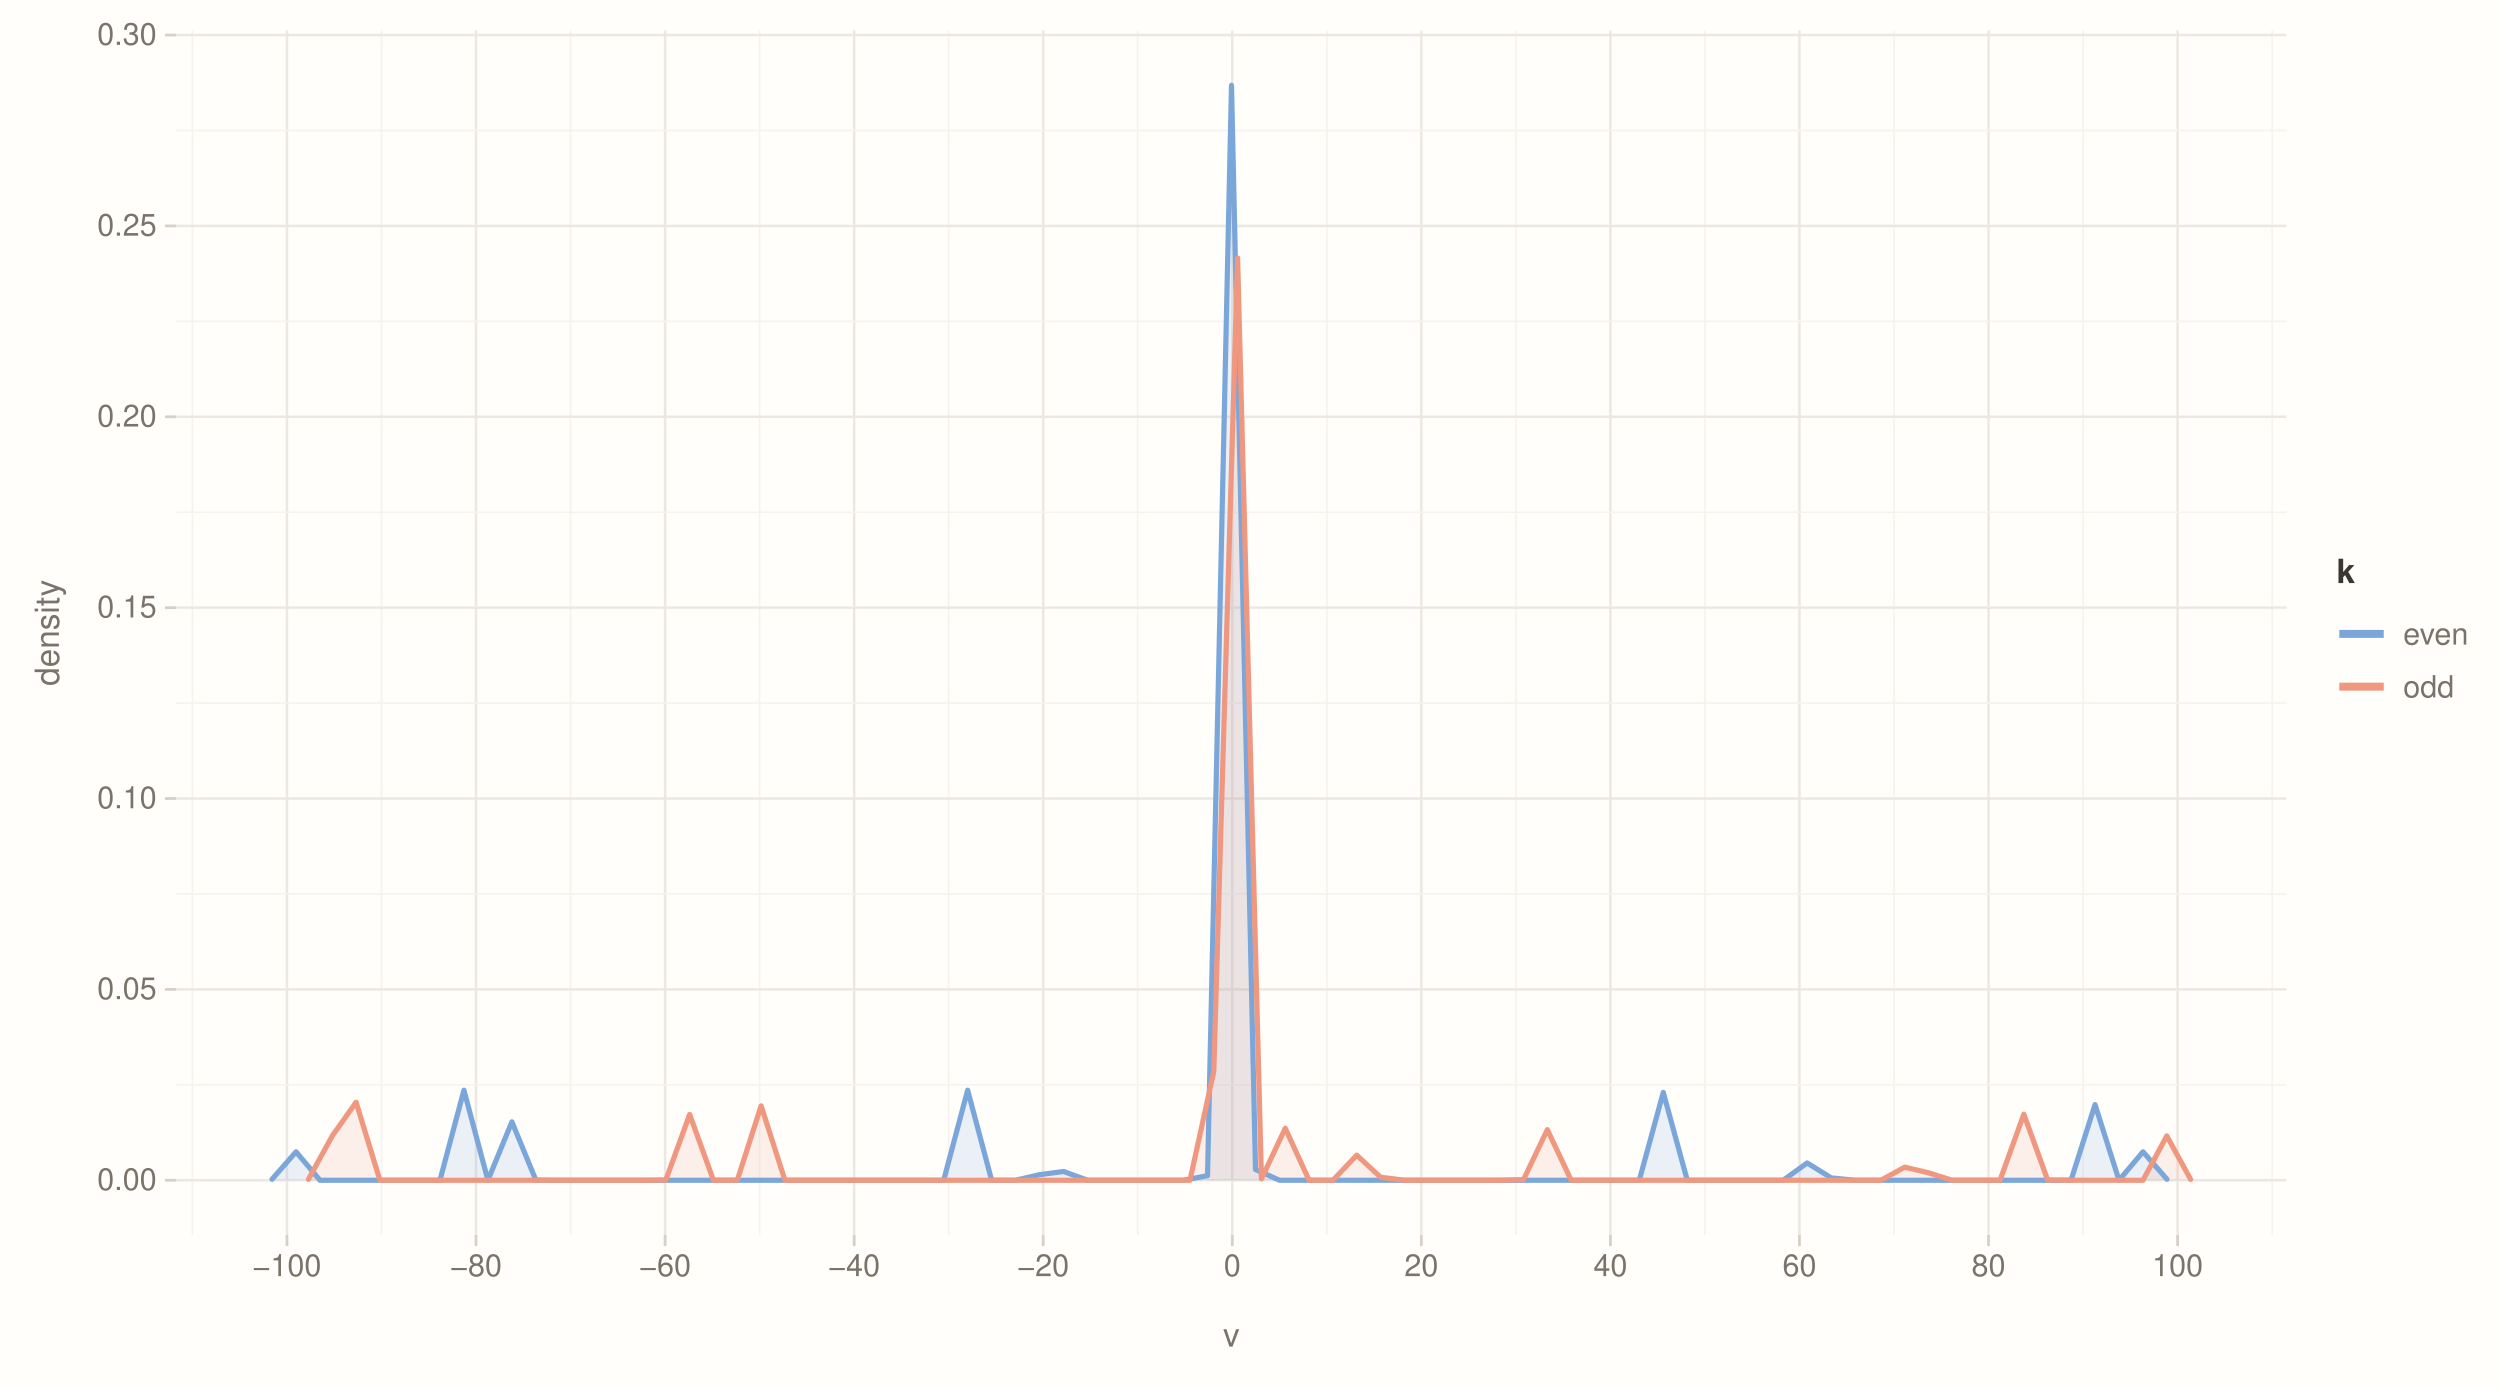
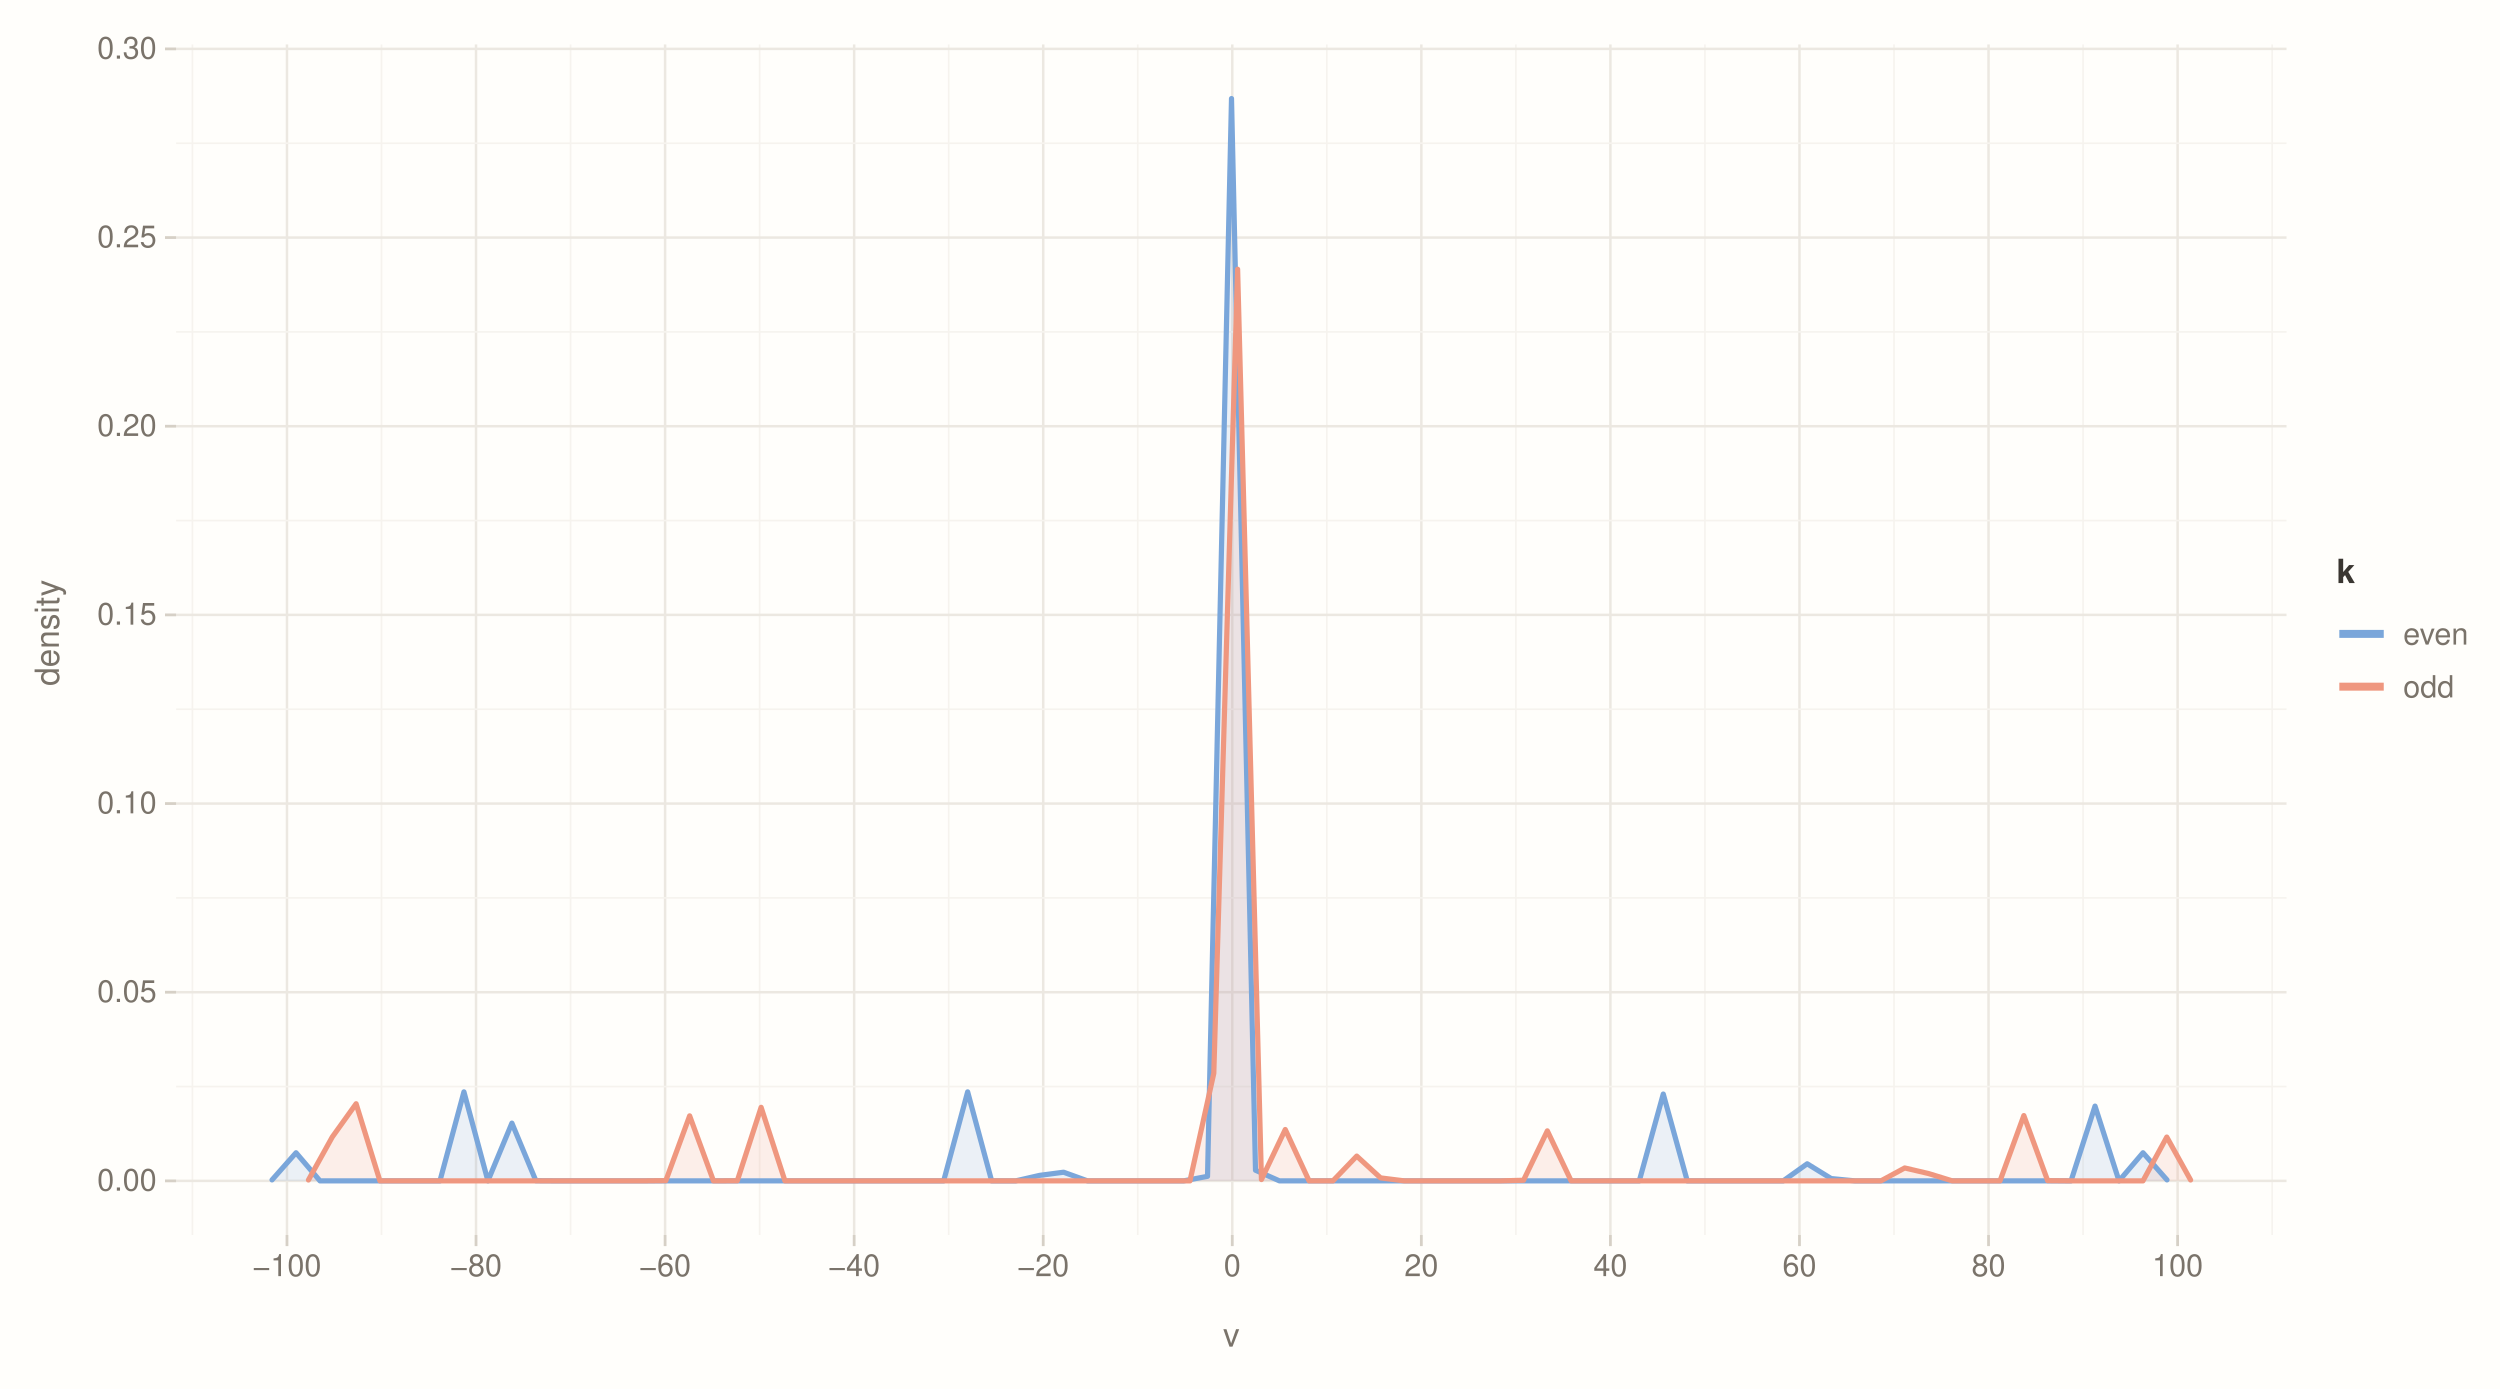
<svg xmlns="http://www.w3.org/2000/svg" width="900" height="500" viewBox="0 0 900 500" font-family="Helvetica, Arial, 'Liberation Sans', sans-serif" font-size="12" style="color:#3A3631">
  <rect width="900" height="500" fill="#FFFEFB" />
  <text x="443.276" y="484.8" text-anchor="middle" font-size="12" fill="#7A736A">v</text>
  <text transform="translate(21.2,227.8) rotate(-90)" text-anchor="middle" font-size="12" fill="#7A736A">density</text>
  <g class="pt-panels">
-     <g class="pt-panel" data-panel="0" transform="translate(31.4,11)" fill="currentColor" text-anchor="middle">
+     <g class="pt-panel" data-panel="0" transform="translate(31.4,16)" fill="currentColor" text-anchor="middle">
      <g aria-label="x-grid" aria-hidden="true" stroke="#F6F3EE" stroke-width="0.6">
-         <line x1="37.877" x2="37.877" y1="0" y2="433.6" />
-         <line x1="105.94" x2="105.94" y1="0" y2="433.6" />
-         <line x1="174.003" x2="174.003" y1="0" y2="433.6" />
-         <line x1="242.065" x2="242.065" y1="0" y2="433.6" />
-         <line x1="310.128" x2="310.128" y1="0" y2="433.6" />
-         <line x1="378.191" x2="378.191" y1="0" y2="433.6" />
-         <line x1="446.253" x2="446.253" y1="0" y2="433.6" />
-         <line x1="514.316" x2="514.316" y1="0" y2="433.6" />
-         <line x1="582.379" x2="582.379" y1="0" y2="433.6" />
-         <line x1="650.441" x2="650.441" y1="0" y2="433.6" />
-         <line x1="718.504" x2="718.504" y1="0" y2="433.6" />
-         <line x1="786.566" x2="786.566" y1="0" y2="433.6" />
+         <line x1="37.877" x2="37.877" y1="0" y2="428.6" />
+         <line x1="105.94" x2="105.94" y1="0" y2="428.6" />
+         <line x1="174.003" x2="174.003" y1="0" y2="428.6" />
+         <line x1="242.065" x2="242.065" y1="0" y2="428.6" />
+         <line x1="310.128" x2="310.128" y1="0" y2="428.6" />
+         <line x1="378.191" x2="378.191" y1="0" y2="428.6" />
+         <line x1="446.253" x2="446.253" y1="0" y2="428.6" />
+         <line x1="514.316" x2="514.316" y1="0" y2="428.6" />
+         <line x1="582.379" x2="582.379" y1="0" y2="428.6" />
+         <line x1="650.441" x2="650.441" y1="0" y2="428.6" />
+         <line x1="718.504" x2="718.504" y1="0" y2="428.6" />
+         <line x1="786.566" x2="786.566" y1="0" y2="428.6" />
      </g>
      <g aria-label="x-grid" aria-hidden="true" stroke="#ECE8E1" stroke-width="0.9">
-         <line x1="71.909" x2="71.909" y1="0" y2="433.6" />
-         <line x1="139.971" x2="139.971" y1="0" y2="433.6" />
-         <line x1="208.034" x2="208.034" y1="0" y2="433.6" />
-         <line x1="276.097" x2="276.097" y1="0" y2="433.6" />
-         <line x1="344.159" x2="344.159" y1="0" y2="433.6" />
-         <line x1="412.222" x2="412.222" y1="0" y2="433.6" />
-         <line x1="480.285" x2="480.285" y1="0" y2="433.6" />
-         <line x1="548.347" x2="548.347" y1="0" y2="433.6" />
-         <line x1="616.41" x2="616.41" y1="0" y2="433.6" />
-         <line x1="684.473" x2="684.473" y1="0" y2="433.6" />
-         <line x1="752.535" x2="752.535" y1="0" y2="433.6" />
+         <line x1="71.909" x2="71.909" y1="0" y2="428.6" />
+         <line x1="139.971" x2="139.971" y1="0" y2="428.6" />
+         <line x1="208.034" x2="208.034" y1="0" y2="428.6" />
+         <line x1="276.097" x2="276.097" y1="0" y2="428.6" />
+         <line x1="344.159" x2="344.159" y1="0" y2="428.6" />
+         <line x1="412.222" x2="412.222" y1="0" y2="428.6" />
+         <line x1="480.285" x2="480.285" y1="0" y2="428.6" />
+         <line x1="548.347" x2="548.347" y1="0" y2="428.6" />
+         <line x1="616.41" x2="616.41" y1="0" y2="428.6" />
+         <line x1="684.473" x2="684.473" y1="0" y2="428.6" />
+         <line x1="752.535" x2="752.535" y1="0" y2="428.6" />
      </g>
      <g aria-label="y-grid" aria-hidden="true" stroke="#F6F3EE" stroke-width="0.6">
-         <line x1="32" x2="791.752" y1="379.535" y2="379.535" />
-         <line x1="32" x2="791.752" y1="310.823" y2="310.823" />
-         <line x1="32" x2="791.752" y1="242.112" y2="242.112" />
-         <line x1="32" x2="791.752" y1="173.4" y2="173.4" />
-         <line x1="32" x2="791.752" y1="104.689" y2="104.689" />
-         <line x1="32" x2="791.752" y1="35.977" y2="35.977" />
+         <line x1="32" x2="791.752" y1="375.159" y2="375.159" />
+         <line x1="32" x2="791.752" y1="307.239" y2="307.239" />
+         <line x1="32" x2="791.752" y1="239.32" y2="239.32" />
+         <line x1="32" x2="791.752" y1="171.401" y2="171.401" />
+         <line x1="32" x2="791.752" y1="103.481" y2="103.481" />
+         <line x1="32" x2="791.752" y1="35.562" y2="35.562" />
      </g>
      <g aria-label="y-grid" aria-hidden="true" stroke="#ECE8E1" stroke-width="0.9">
-         <line x1="32" x2="791.752" y1="413.891" y2="413.891" />
-         <line x1="32" x2="791.752" y1="345.179" y2="345.179" />
-         <line x1="32" x2="791.752" y1="276.468" y2="276.468" />
-         <line x1="32" x2="791.752" y1="207.756" y2="207.756" />
-         <line x1="32" x2="791.752" y1="139.044" y2="139.044" />
-         <line x1="32" x2="791.752" y1="70.333" y2="70.333" />
-         <line x1="32" x2="791.752" y1="1.621" y2="1.621" />
+         <line x1="32" x2="791.752" y1="409.118" y2="409.118" />
+         <line x1="32" x2="791.752" y1="341.199" y2="341.199" />
+         <line x1="32" x2="791.752" y1="273.28" y2="273.28" />
+         <line x1="32" x2="791.752" y1="205.36" y2="205.36" />
+         <line x1="32" x2="791.752" y1="137.441" y2="137.441" />
+         <line x1="32" x2="791.752" y1="69.522" y2="69.522" />
+         <line x1="32" x2="791.752" y1="1.603" y2="1.603" />
      </g>
      <clipPath id="plot-clip-19">
-         <rect x="32" y="0" width="759.752" height="433.6" />
+         <rect x="32" y="0" width="759.752" height="428.6" />
      </clipPath>
      <g aria-label="area" clip-path="url(#plot-clip-19)">
        <g fill-opacity="0.15">
-           <path fill="#7AA6DA" d="M66.534,413.529L75.169,403.649L83.805,413.891L92.44,413.891L101.075,413.891L109.71,413.891L118.345,413.891L126.981,413.889L135.616,381.476L144.251,413.89L152.886,392.862L161.521,413.838L170.157,413.891L178.792,413.891L187.427,413.891L196.062,413.891L204.697,413.891L213.333,413.891L221.968,413.891L230.603,413.891L239.238,413.891L247.874,413.891L256.509,413.891L265.144,413.891L273.779,413.891L282.414,413.891L291.05,413.891L299.685,413.891L308.32,413.89L316.955,381.473L325.59,413.889L334.226,413.891L342.861,411.882L351.496,410.736L360.131,413.891L368.766,413.891L377.402,413.891L386.037,413.891L394.672,413.891L403.307,412.234L411.942,19.709L420.578,410.012L429.213,413.891L437.848,413.891L446.483,413.891L455.118,413.891L463.754,413.891L472.389,413.891L481.024,413.891L489.659,413.891L498.294,413.891L506.93,413.891L515.565,413.891L524.2,413.891L532.835,413.891L541.471,413.891L550.106,413.891L558.741,413.891L567.376,382.269L576.011,413.887L584.647,413.891L593.282,413.891L601.917,413.891L610.552,413.891L619.187,407.663L627.823,413.045L636.458,413.891L645.093,413.891L653.728,413.891L662.363,413.891L670.999,413.891L679.634,413.891L688.269,413.891L696.904,413.891L705.539,413.891L714.175,413.876L722.81,386.662L731.445,413.891L740.08,403.649L748.715,413.529L748.715,413.891L740.08,413.891L731.445,413.891L722.81,413.891L714.175,413.891L705.539,413.891L696.904,413.891L688.269,413.891L679.634,413.891L670.999,413.891L662.363,413.891L653.728,413.891L645.093,413.891L636.458,413.891L627.823,413.891L619.187,413.891L610.552,413.891L601.917,413.891L593.282,413.891L584.647,413.891L576.011,413.891L567.376,413.891L558.741,413.891L550.106,413.891L541.471,413.891L532.835,413.891L524.2,413.891L515.565,413.891L506.93,413.891L498.294,413.891L489.659,413.891L481.024,413.891L472.389,413.891L463.754,413.891L455.118,413.891L446.483,413.891L437.848,413.891L429.213,413.891L420.578,413.891L411.942,413.891L403.307,413.891L394.672,413.891L386.037,413.891L377.402,413.891L368.766,413.891L360.131,413.891L351.496,413.891L342.861,413.891L334.226,413.891L325.59,413.891L316.955,413.891L308.32,413.891L299.685,413.891L291.05,413.891L282.414,413.891L273.779,413.891L265.144,413.891L256.509,413.891L247.874,413.891L239.238,413.891L230.603,413.891L221.968,413.891L213.333,413.891L204.697,413.891L196.062,413.891L187.427,413.891L178.792,413.891L170.157,413.891L161.521,413.891L152.886,413.891L144.251,413.891L135.616,413.891L126.981,413.891L118.345,413.891L109.71,413.891L101.075,413.891L92.44,413.891L83.805,413.891L75.169,413.891L66.534,413.891Z" />
-           <path fill="#EF977F" d="M79.642,413.559L88.219,397.91L96.796,385.798L105.373,413.89L113.95,413.891L122.527,413.891L131.104,413.891L139.68,413.891L148.257,413.891L156.834,413.891L165.411,413.891L173.988,413.891L182.565,413.891L191.142,413.891L199.719,413.891L208.296,413.81L216.873,390.21L225.45,413.891L234.026,413.853L242.603,387.106L251.18,413.89L259.757,413.891L268.334,413.891L276.911,413.891L285.488,413.891L294.065,413.891L302.642,413.891L311.219,413.891L319.795,413.891L328.372,413.891L336.949,413.891L345.526,413.891L354.103,413.891L362.68,413.891L371.257,413.891L379.834,413.891L388.411,413.891L396.988,413.891L405.565,374.723L414.141,81.864L422.718,413.398L431.295,395.186L439.872,413.891L448.449,413.891L457.026,404.865L465.603,412.8L474.18,413.891L482.757,413.891L491.334,413.891L499.911,413.891L508.487,413.891L517.064,413.665L525.641,395.674L534.218,413.891L542.795,413.891L551.372,413.891L559.949,413.891L568.526,413.891L577.103,413.891L585.68,413.891L594.257,413.891L602.833,413.891L611.41,413.891L619.987,413.891L628.564,413.891L637.141,413.891L645.718,413.891L654.295,409.186L662.872,411.218L671.449,413.891L680.026,413.891L688.603,413.891L697.179,390.111L705.756,413.812L714.333,413.891L722.91,413.891L731.487,413.891L740.064,413.891L748.641,397.935L757.218,413.559L757.218,413.891L748.641,413.891L740.064,413.891L731.487,413.891L722.91,413.891L714.333,413.891L705.756,413.891L697.179,413.891L688.603,413.891L680.026,413.891L671.449,413.891L662.872,413.891L654.295,413.891L645.718,413.891L637.141,413.891L628.564,413.891L619.987,413.891L611.41,413.891L602.833,413.891L594.257,413.891L585.68,413.891L577.103,413.891L568.526,413.891L559.949,413.891L551.372,413.891L542.795,413.891L534.218,413.891L525.641,413.891L517.064,413.891L508.487,413.891L499.911,413.891L491.334,413.891L482.757,413.891L474.18,413.891L465.603,413.891L457.026,413.891L448.449,413.891L439.872,413.891L431.295,413.891L422.718,413.891L414.141,413.891L405.565,413.891L396.988,413.891L388.411,413.891L379.834,413.891L371.257,413.891L362.68,413.891L354.103,413.891L345.526,413.891L336.949,413.891L328.372,413.891L319.795,413.891L311.219,413.891L302.642,413.891L294.065,413.891L285.488,413.891L276.911,413.891L268.334,413.891L259.757,413.891L251.18,413.891L242.603,413.891L234.026,413.891L225.45,413.891L216.873,413.891L208.296,413.891L199.719,413.891L191.142,413.891L182.565,413.891L173.988,413.891L165.411,413.891L156.834,413.891L148.257,413.891L139.68,413.891L131.104,413.891L122.527,413.891L113.95,413.891L105.373,413.891L96.796,413.891L88.219,413.891L79.642,413.891Z" />
+           <path fill="#7AA6DA" d="M66.534,408.761L75.169,398.994L83.805,409.118L92.44,409.118L101.075,409.118L109.71,409.118L118.345,409.118L126.981,409.116L135.616,377.077L144.251,409.117L152.886,388.331L161.521,409.066L170.157,409.118L178.792,409.118L187.427,409.118L196.062,409.118L204.697,409.118L213.333,409.118L221.968,409.118L230.603,409.118L239.238,409.118L247.874,409.118L256.509,409.118L265.144,409.118L273.779,409.118L282.414,409.118L291.05,409.118L299.685,409.118L308.32,409.117L316.955,377.074L325.59,409.116L334.226,409.118L342.861,407.133L351.496,405.999L360.131,409.118L368.766,409.118L377.402,409.118L386.037,409.118L394.672,409.118L403.307,407.48L411.942,19.482L420.578,405.284L429.213,409.118L437.848,409.118L446.483,409.118L455.118,409.118L463.754,409.118L472.389,409.118L481.024,409.118L489.659,409.118L498.294,409.118L506.93,409.118L515.565,409.118L524.2,409.118L532.835,409.118L541.471,409.118L550.106,409.118L558.741,409.118L567.376,377.861L576.011,409.115L584.647,409.118L593.282,409.118L601.917,409.118L610.552,409.118L619.187,402.962L627.823,408.282L636.458,409.118L645.093,409.118L653.728,409.118L662.363,409.118L670.999,409.118L679.634,409.118L688.269,409.118L696.904,409.118L705.539,409.118L714.175,409.104L722.81,382.203L731.445,409.118L740.08,398.994L748.715,408.761L748.715,409.118L740.08,409.118L731.445,409.118L722.81,409.118L714.175,409.118L705.539,409.118L696.904,409.118L688.269,409.118L679.634,409.118L670.999,409.118L662.363,409.118L653.728,409.118L645.093,409.118L636.458,409.118L627.823,409.118L619.187,409.118L610.552,409.118L601.917,409.118L593.282,409.118L584.647,409.118L576.011,409.118L567.376,409.118L558.741,409.118L550.106,409.118L541.471,409.118L532.835,409.118L524.2,409.118L515.565,409.118L506.93,409.118L498.294,409.118L489.659,409.118L481.024,409.118L472.389,409.118L463.754,409.118L455.118,409.118L446.483,409.118L437.848,409.118L429.213,409.118L420.578,409.118L411.942,409.118L403.307,409.118L394.672,409.118L386.037,409.118L377.402,409.118L368.766,409.118L360.131,409.118L351.496,409.118L342.861,409.118L334.226,409.118L325.59,409.118L316.955,409.118L308.32,409.118L299.685,409.118L291.05,409.118L282.414,409.118L273.779,409.118L265.144,409.118L256.509,409.118L247.874,409.118L239.238,409.118L230.603,409.118L221.968,409.118L213.333,409.118L204.697,409.118L196.062,409.118L187.427,409.118L178.792,409.118L170.157,409.118L161.521,409.118L152.886,409.118L144.251,409.118L135.616,409.118L126.981,409.118L118.345,409.118L109.71,409.118L101.075,409.118L92.44,409.118L83.805,409.118L75.169,409.118L66.534,409.118Z" />
+           <path fill="#EF977F" d="M79.642,408.79L88.219,393.322L96.796,381.35L105.373,409.117L113.95,409.118L122.527,409.118L131.104,409.118L139.68,409.118L148.257,409.118L156.834,409.118L165.411,409.118L173.988,409.118L182.565,409.118L191.142,409.118L199.719,409.118L208.296,409.038L216.873,385.711L225.45,409.118L234.026,409.081L242.603,382.642L251.18,409.117L259.757,409.118L268.334,409.118L276.911,409.118L285.488,409.118L294.065,409.118L302.642,409.118L311.219,409.118L319.795,409.118L328.372,409.118L336.949,409.118L345.526,409.118L354.103,409.118L362.68,409.118L371.257,409.118L379.834,409.118L388.411,409.118L396.988,409.118L405.565,370.402L414.141,80.92L422.718,408.631L431.295,390.629L439.872,409.118L448.449,409.118L457.026,400.196L465.603,408.039L474.18,409.118L482.757,409.118L491.334,409.118L499.911,409.118L508.487,409.118L517.064,408.895L525.641,391.111L534.218,409.118L542.795,409.118L551.372,409.118L559.949,409.118L568.526,409.118L577.103,409.118L585.68,409.118L594.257,409.118L602.833,409.118L611.41,409.118L619.987,409.118L628.564,409.118L637.141,409.118L645.718,409.118L654.295,404.468L662.872,406.476L671.449,409.118L680.026,409.118L688.603,409.118L697.179,385.612L705.756,409.04L714.333,409.118L722.91,409.118L731.487,409.118L740.064,409.118L748.641,393.346L757.218,408.79L757.218,409.118L748.641,409.118L740.064,409.118L731.487,409.118L722.91,409.118L714.333,409.118L705.756,409.118L697.179,409.118L688.603,409.118L680.026,409.118L671.449,409.118L662.872,409.118L654.295,409.118L645.718,409.118L637.141,409.118L628.564,409.118L619.987,409.118L611.41,409.118L602.833,409.118L594.257,409.118L585.68,409.118L577.103,409.118L568.526,409.118L559.949,409.118L551.372,409.118L542.795,409.118L534.218,409.118L525.641,409.118L517.064,409.118L508.487,409.118L499.911,409.118L491.334,409.118L482.757,409.118L474.18,409.118L465.603,409.118L457.026,409.118L448.449,409.118L439.872,409.118L431.295,409.118L422.718,409.118L414.141,409.118L405.565,409.118L396.988,409.118L388.411,409.118L379.834,409.118L371.257,409.118L362.68,409.118L354.103,409.118L345.526,409.118L336.949,409.118L328.372,409.118L319.795,409.118L311.219,409.118L302.642,409.118L294.065,409.118L285.488,409.118L276.911,409.118L268.334,409.118L259.757,409.118L251.18,409.118L242.603,409.118L234.026,409.118L225.45,409.118L216.873,409.118L208.296,409.118L199.719,409.118L191.142,409.118L182.565,409.118L173.988,409.118L165.411,409.118L156.834,409.118L148.257,409.118L139.68,409.118L131.104,409.118L122.527,409.118L113.95,409.118L105.373,409.118L96.796,409.118L88.219,409.118L79.642,409.118Z" />
        </g>
      </g>
      <g aria-label="line" clip-path="url(#plot-clip-19)">
        <g fill="none" stroke-width="1.875" stroke-linejoin="round" stroke-linecap="round">
-           <path stroke="#7AA6DA" d="M66.534,413.529L75.169,403.649L83.805,413.891L92.44,413.891L101.075,413.891L109.71,413.891L118.345,413.891L126.981,413.889L135.616,381.476L144.251,413.89L152.886,392.862L161.521,413.838L170.157,413.891L178.792,413.891L187.427,413.891L196.062,413.891L204.697,413.891L213.333,413.891L221.968,413.891L230.603,413.891L239.238,413.891L247.874,413.891L256.509,413.891L265.144,413.891L273.779,413.891L282.414,413.891L291.05,413.891L299.685,413.891L308.32,413.89L316.955,381.473L325.59,413.889L334.226,413.891L342.861,411.882L351.496,410.736L360.131,413.891L368.766,413.891L377.402,413.891L386.037,413.891L394.672,413.891L403.307,412.234L411.942,19.709L420.578,410.012L429.213,413.891L437.848,413.891L446.483,413.891L455.118,413.891L463.754,413.891L472.389,413.891L481.024,413.891L489.659,413.891L498.294,413.891L506.93,413.891L515.565,413.891L524.2,413.891L532.835,413.891L541.471,413.891L550.106,413.891L558.741,413.891L567.376,382.269L576.011,413.887L584.647,413.891L593.282,413.891L601.917,413.891L610.552,413.891L619.187,407.663L627.823,413.045L636.458,413.891L645.093,413.891L653.728,413.891L662.363,413.891L670.999,413.891L679.634,413.891L688.269,413.891L696.904,413.891L705.539,413.891L714.175,413.876L722.81,386.662L731.445,413.891L740.08,403.649L748.715,413.529" />
-           <path stroke="#EF977F" d="M79.642,413.559L88.219,397.91L96.796,385.798L105.373,413.89L113.95,413.891L122.527,413.891L131.104,413.891L139.68,413.891L148.257,413.891L156.834,413.891L165.411,413.891L173.988,413.891L182.565,413.891L191.142,413.891L199.719,413.891L208.296,413.81L216.873,390.21L225.45,413.891L234.026,413.853L242.603,387.106L251.18,413.89L259.757,413.891L268.334,413.891L276.911,413.891L285.488,413.891L294.065,413.891L302.642,413.891L311.219,413.891L319.795,413.891L328.372,413.891L336.949,413.891L345.526,413.891L354.103,413.891L362.68,413.891L371.257,413.891L379.834,413.891L388.411,413.891L396.988,413.891L405.565,374.723L414.141,81.864L422.718,413.398L431.295,395.186L439.872,413.891L448.449,413.891L457.026,404.865L465.603,412.8L474.18,413.891L482.757,413.891L491.334,413.891L499.911,413.891L508.487,413.891L517.064,413.665L525.641,395.674L534.218,413.891L542.795,413.891L551.372,413.891L559.949,413.891L568.526,413.891L577.103,413.891L585.68,413.891L594.257,413.891L602.833,413.891L611.41,413.891L619.987,413.891L628.564,413.891L637.141,413.891L645.718,413.891L654.295,409.186L662.872,411.218L671.449,413.891L680.026,413.891L688.603,413.891L697.179,390.111L705.756,413.812L714.333,413.891L722.91,413.891L731.487,413.891L740.064,413.891L748.641,397.935L757.218,413.559" />
+           <path stroke="#7AA6DA" d="M66.534,408.761L75.169,398.994L83.805,409.118L92.44,409.118L101.075,409.118L109.71,409.118L118.345,409.118L126.981,409.116L135.616,377.077L144.251,409.117L152.886,388.331L161.521,409.066L170.157,409.118L178.792,409.118L187.427,409.118L196.062,409.118L204.697,409.118L213.333,409.118L221.968,409.118L230.603,409.118L239.238,409.118L247.874,409.118L256.509,409.118L265.144,409.118L273.779,409.118L282.414,409.118L291.05,409.118L299.685,409.118L308.32,409.117L316.955,377.074L325.59,409.116L334.226,409.118L342.861,407.133L351.496,405.999L360.131,409.118L368.766,409.118L377.402,409.118L386.037,409.118L394.672,409.118L403.307,407.48L411.942,19.482L420.578,405.284L429.213,409.118L437.848,409.118L446.483,409.118L455.118,409.118L463.754,409.118L472.389,409.118L481.024,409.118L489.659,409.118L498.294,409.118L506.93,409.118L515.565,409.118L524.2,409.118L532.835,409.118L541.471,409.118L550.106,409.118L558.741,409.118L567.376,377.861L576.011,409.115L584.647,409.118L593.282,409.118L601.917,409.118L610.552,409.118L619.187,402.962L627.823,408.282L636.458,409.118L645.093,409.118L653.728,409.118L662.363,409.118L670.999,409.118L679.634,409.118L688.269,409.118L696.904,409.118L705.539,409.118L714.175,409.104L722.81,382.203L731.445,409.118L740.08,398.994L748.715,408.761" />
+           <path stroke="#EF977F" d="M79.642,408.79L88.219,393.322L96.796,381.35L105.373,409.117L113.95,409.118L122.527,409.118L131.104,409.118L139.68,409.118L148.257,409.118L156.834,409.118L165.411,409.118L173.988,409.118L182.565,409.118L191.142,409.118L199.719,409.118L208.296,409.038L216.873,385.711L225.45,409.118L234.026,409.081L242.603,382.642L251.18,409.117L259.757,409.118L268.334,409.118L276.911,409.118L285.488,409.118L294.065,409.118L302.642,409.118L311.219,409.118L319.795,409.118L328.372,409.118L336.949,409.118L345.526,409.118L354.103,409.118L362.68,409.118L371.257,409.118L379.834,409.118L388.411,409.118L396.988,409.118L405.565,370.402L414.141,80.92L422.718,408.631L431.295,390.629L439.872,409.118L448.449,409.118L457.026,400.196L465.603,408.039L474.18,409.118L482.757,409.118L491.334,409.118L499.911,409.118L508.487,409.118L517.064,408.895L525.641,391.111L534.218,409.118L542.795,409.118L551.372,409.118L559.949,409.118L568.526,409.118L577.103,409.118L585.68,409.118L594.257,409.118L602.833,409.118L611.41,409.118L619.987,409.118L628.564,409.118L637.141,409.118L645.718,409.118L654.295,404.468L662.872,406.476L671.449,409.118L680.026,409.118L688.603,409.118L697.179,385.612L705.756,409.04L714.333,409.118L722.91,409.118L731.487,409.118L740.064,409.118L748.641,393.346L757.218,408.79" />
        </g>
      </g>
      <g aria-label="x-axis tick" aria-hidden="true" fill="none" stroke="#D6D0C6">
-         <path transform="translate(71.90875,433.6)" d="M0,0L0,4" />
-         <path transform="translate(139.9714,433.6)" d="M0,0L0,4" />
-         <path transform="translate(208.034,433.6)" d="M0,0L0,4" />
-         <path transform="translate(276.0967,433.6)" d="M0,0L0,4" />
-         <path transform="translate(344.1593,433.6)" d="M0,0L0,4" />
-         <path transform="translate(412.2219,433.6)" d="M0,0L0,4" />
-         <path transform="translate(480.2846,433.6)" d="M0,0L0,4" />
-         <path transform="translate(548.3472,433.6)" d="M0,0L0,4" />
-         <path transform="translate(616.4099,433.6)" d="M0,0L0,4" />
-         <path transform="translate(684.4725,433.6)" d="M0,0L0,4" />
-         <path transform="translate(752.5351,433.6)" d="M0,0L0,4" />
+         <path transform="translate(71.90875,428.6)" d="M0,0L0,4" />
+         <path transform="translate(139.9714,428.6)" d="M0,0L0,4" />
+         <path transform="translate(208.034,428.6)" d="M0,0L0,4" />
+         <path transform="translate(276.0967,428.6)" d="M0,0L0,4" />
+         <path transform="translate(344.1593,428.6)" d="M0,0L0,4" />
+         <path transform="translate(412.2219,428.6)" d="M0,0L0,4" />
+         <path transform="translate(480.2846,428.6)" d="M0,0L0,4" />
+         <path transform="translate(548.3472,428.6)" d="M0,0L0,4" />
+         <path transform="translate(616.4099,428.6)" d="M0,0L0,4" />
+         <path transform="translate(684.4725,428.6)" d="M0,0L0,4" />
+         <path transform="translate(752.5351,428.6)" d="M0,0L0,4" />
      </g>
      <g aria-label="x-axis tick label" fill="#7A736A" font-size="11" font-variant="tabular-nums" transform="translate(0,7)">
-         <text y="0.71em" transform="translate(71.90875,433.6)">−100</text>
-         <text y="0.71em" transform="translate(139.9714,433.6)">−80</text>
-         <text y="0.71em" transform="translate(208.034,433.6)">−60</text>
-         <text y="0.71em" transform="translate(276.0967,433.6)">−40</text>
-         <text y="0.71em" transform="translate(344.1593,433.6)">−20</text>
-         <text y="0.71em" transform="translate(412.2219,433.6)">0</text>
-         <text y="0.71em" transform="translate(480.2846,433.6)">20</text>
-         <text y="0.71em" transform="translate(548.3472,433.6)">40</text>
-         <text y="0.71em" transform="translate(616.4099,433.6)">60</text>
-         <text y="0.71em" transform="translate(684.4725,433.6)">80</text>
-         <text y="0.71em" transform="translate(752.5351,433.6)">100</text>
+         <text y="0.71em" transform="translate(71.90875,428.6)">−100</text>
+         <text y="0.71em" transform="translate(139.9714,428.6)">−80</text>
+         <text y="0.71em" transform="translate(208.034,428.6)">−60</text>
+         <text y="0.71em" transform="translate(276.0967,428.6)">−40</text>
+         <text y="0.71em" transform="translate(344.1593,428.6)">−20</text>
+         <text y="0.71em" transform="translate(412.2219,428.6)">0</text>
+         <text y="0.71em" transform="translate(480.2846,428.6)">20</text>
+         <text y="0.71em" transform="translate(548.3472,428.6)">40</text>
+         <text y="0.71em" transform="translate(616.4099,428.6)">60</text>
+         <text y="0.71em" transform="translate(684.4725,428.6)">80</text>
+         <text y="0.71em" transform="translate(752.5351,428.6)">100</text>
      </g>
      <g aria-label="y-axis tick" aria-hidden="true" fill="none" stroke="#D6D0C6">
-         <path transform="translate(32,413.8909)" d="M0,0L-4,0" />
-         <path transform="translate(32,345.1793)" d="M0,0L-4,0" />
-         <path transform="translate(32,276.4677)" d="M0,0L-4,0" />
-         <path transform="translate(32,207.7561)" d="M0,0L-4,0" />
-         <path transform="translate(32,139.0444)" d="M0,0L-4,0" />
-         <path transform="translate(32,70.33282)" d="M0,0L-4,0" />
-         <path transform="translate(32,1.621197)" d="M0,0L-4,0" />
+         <path transform="translate(32,409.1182)" d="M0,0L-4,0" />
+         <path transform="translate(32,341.1989)" d="M0,0L-4,0" />
+         <path transform="translate(32,273.2796)" d="M0,0L-4,0" />
+         <path transform="translate(32,205.3603)" d="M0,0L-4,0" />
+         <path transform="translate(32,137.4411)" d="M0,0L-4,0" />
+         <path transform="translate(32,69.52178)" d="M0,0L-4,0" />
+         <path transform="translate(32,1.602502)" d="M0,0L-4,0" />
      </g>
      <g aria-label="y-axis tick label" fill="#7A736A" text-anchor="end" font-size="11" font-variant="tabular-nums" transform="translate(-7,0)">
-         <text y="0.32em" transform="translate(32,413.8909)">0.00</text>
-         <text y="0.32em" transform="translate(32,345.1793)">0.05</text>
-         <text y="0.32em" transform="translate(32,276.4677)">0.10</text>
-         <text y="0.32em" transform="translate(32,207.7561)">0.15</text>
-         <text y="0.32em" transform="translate(32,139.0444)">0.20</text>
-         <text y="0.32em" transform="translate(32,70.33282)">0.25</text>
-         <text y="0.32em" transform="translate(32,1.621197)">0.30</text>
+         <text y="0.32em" transform="translate(32,409.1182)">0.00</text>
+         <text y="0.32em" transform="translate(32,341.1989)">0.05</text>
+         <text y="0.32em" transform="translate(32,273.2796)">0.10</text>
+         <text y="0.32em" transform="translate(32,205.3603)">0.15</text>
+         <text y="0.32em" transform="translate(32,137.4411)">0.20</text>
+         <text y="0.32em" transform="translate(32,69.52178)">0.25</text>
+         <text y="0.32em" transform="translate(32,1.602502)">0.30</text>
      </g>
    </g>
  </g>
  <g class="pt-legend" font-size="11" transform="translate(841.152,198.9)">
    <text y="11" font-weight="bold" font-size="12" fill="#3A3631">k</text>
    <g class="pt-key" data-index="0" transform="translate(0,19.8)" opacity="1">
      <rect width="47.848" height="19" fill="transparent" />
      <line x1="1" x2="17" y1="9.5" y2="9.5" stroke="#7AA6DA" stroke-width="2.875" />
      <text x="24" y="9.5" dy="0.35em" fill="#7A736A">even</text>
    </g>
    <g class="pt-key" data-index="1" transform="translate(0,38.8)" opacity="1">
      <rect width="42.348" height="19" fill="transparent" />
      <line x1="1" x2="17" y1="9.5" y2="9.5" stroke="#EF977F" stroke-width="2.875" />
      <text x="24" y="9.5" dy="0.35em" fill="#7A736A">odd</text>
    </g>
  </g>
</svg>
